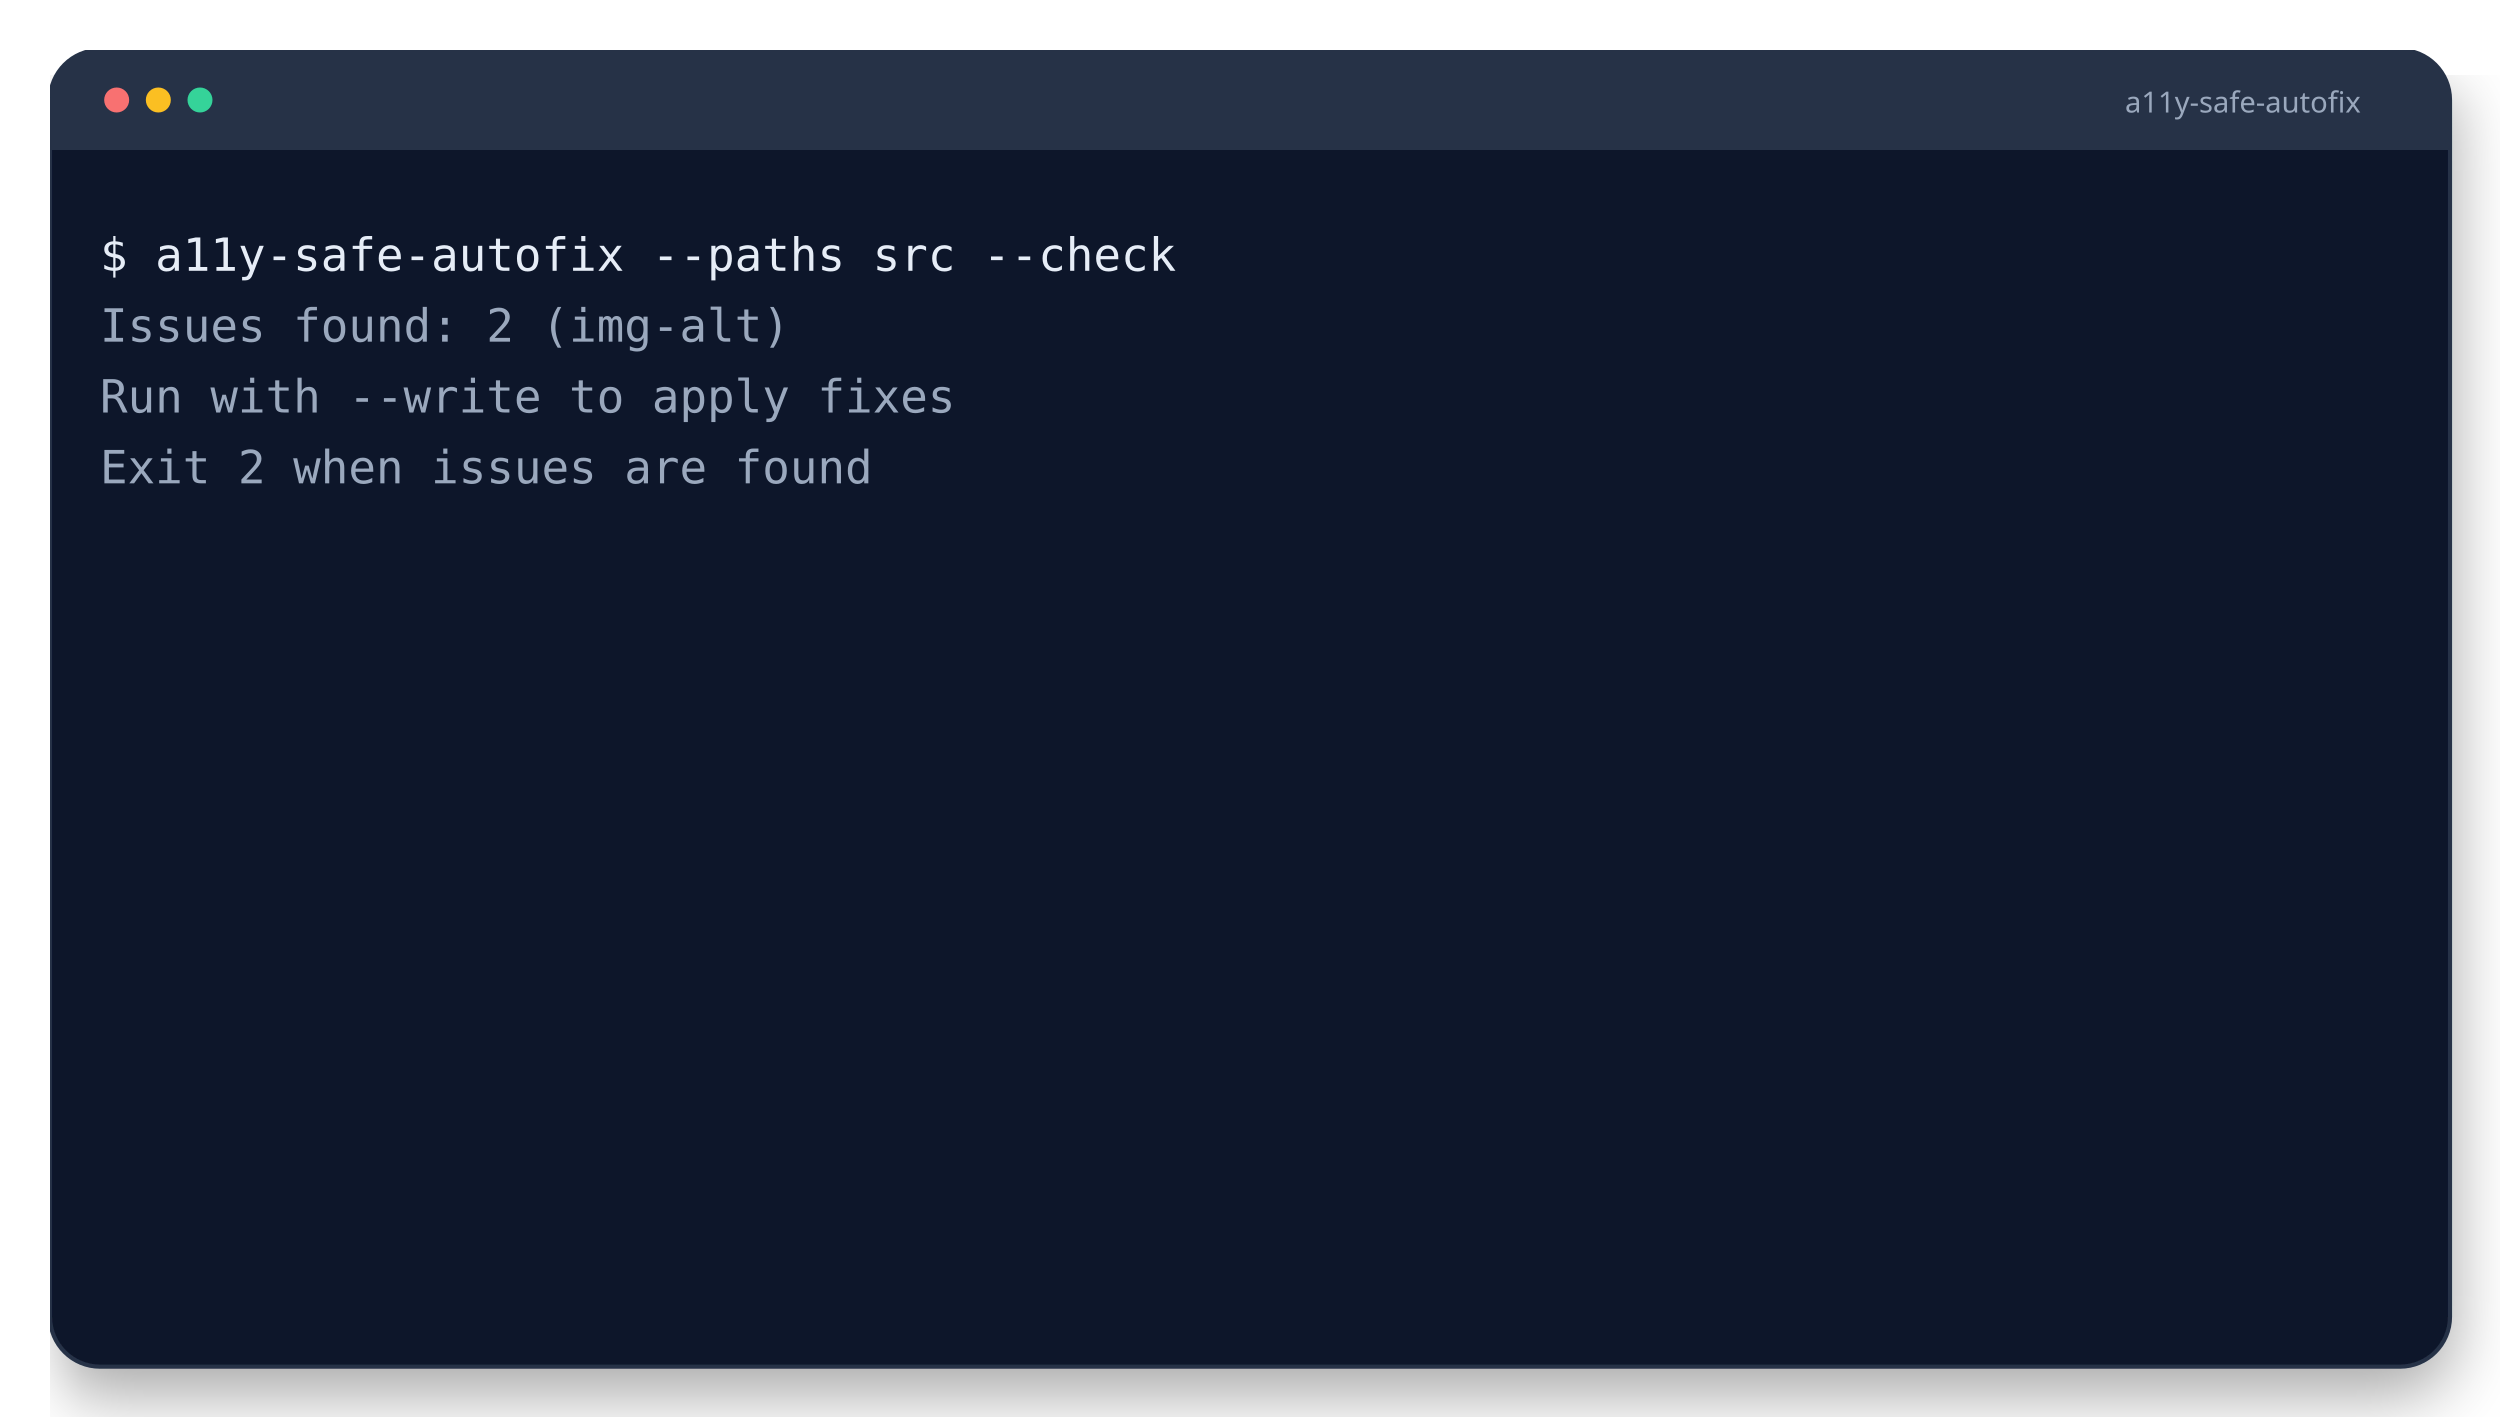
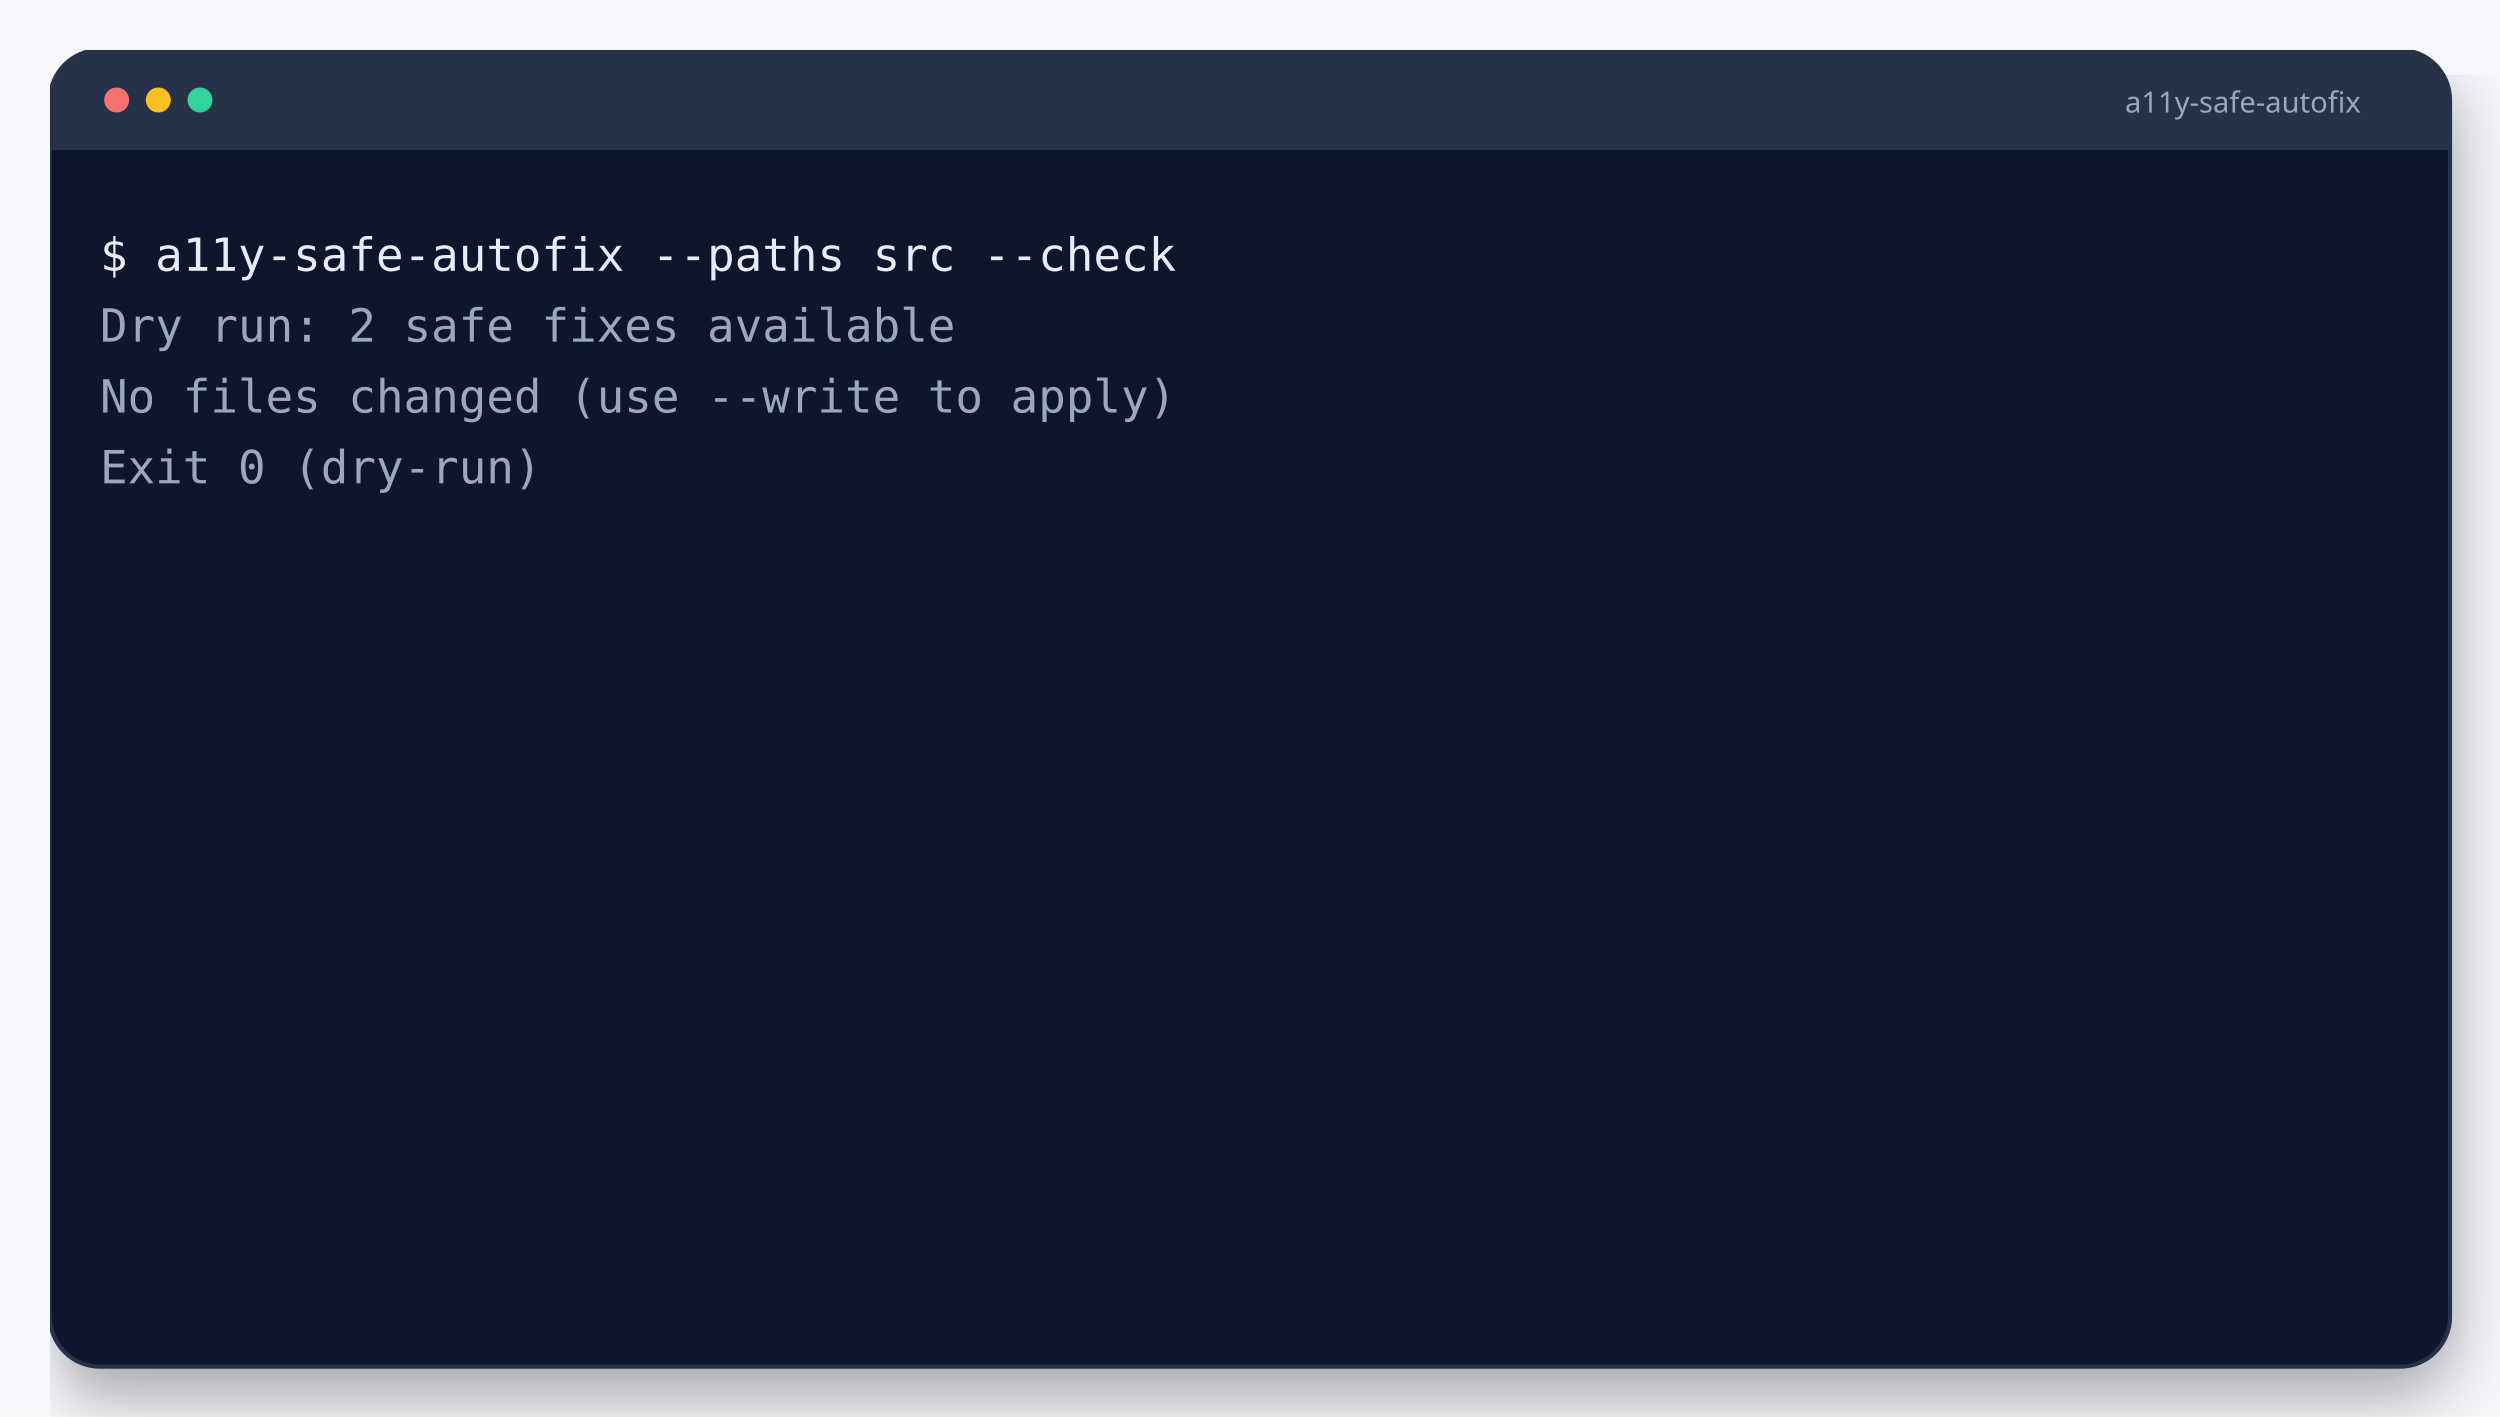
<svg xmlns="http://www.w3.org/2000/svg" width="1200" height="680" fill="none" style="color-scheme:light dark" viewBox="0 0 1200 680">
  <style>text{font-family:"Space Grotesk","Sora","IBM Plex Sans",sans-serif}.mono{font-family:"IBM Plex Mono","JetBrains Mono",monospace}</style>
+   <path fill="#F5F7FB" d="M0 0h1200v680H0z" />
  <defs>
    <filter id="shadow" width="200%" height="200%" x="0" y="0">
      <feDropShadow dx="0" dy="12" flood-color="#000" flood-opacity=".35" stdDeviation="16" />
    </filter>
  </defs>
  <g filter="url(#shadow)">
    <rect width="1152" height="632" x="24" y="24" fill="#0F172A" stroke="#253147" stroke-width="2" rx="24" />
    <path fill="#253147" d="M48 24h1104a24 24 0 0 1 24 24v24H24V48a24 24 0 0 1 24-24" />
    <circle cx="56" cy="48" r="6" fill="#F87171" />
    <circle cx="76" cy="48" r="6" fill="#FBBF24" />
    <circle cx="96" cy="48" r="6" fill="#34D399" />
  </g>
  <text x="1020" y="54" fill="#9AA8BD" font-size="14">a11y-safe-autofix</text>
  <text x="48" y="130" fill="#E6EDF7" class="mono" font-size="22">$ a11y-safe-autofix --paths src --check</text>
-   <text x="48" y="164" fill="#9AA8BD" class="mono" font-size="22">Issues found: 2 (img-alt)</text>
-   <text x="48" y="198" fill="#9AA8BD" class="mono" font-size="22">Run with --write to apply fixes</text>
-   <text x="48" y="232" fill="#9AA8BD" class="mono" font-size="22">Exit 2 when issues are found</text>
+   <text x="48" y="164" fill="#9AA8BD" class="mono" font-size="22">Dry run: 2 safe fixes available</text>
+   <text x="48" y="198" fill="#9AA8BD" class="mono" font-size="22">No files changed (use --write to apply)</text>
+   <text x="48" y="232" fill="#9AA8BD" class="mono" font-size="22">Exit 0 (dry-run)</text>
</svg>
